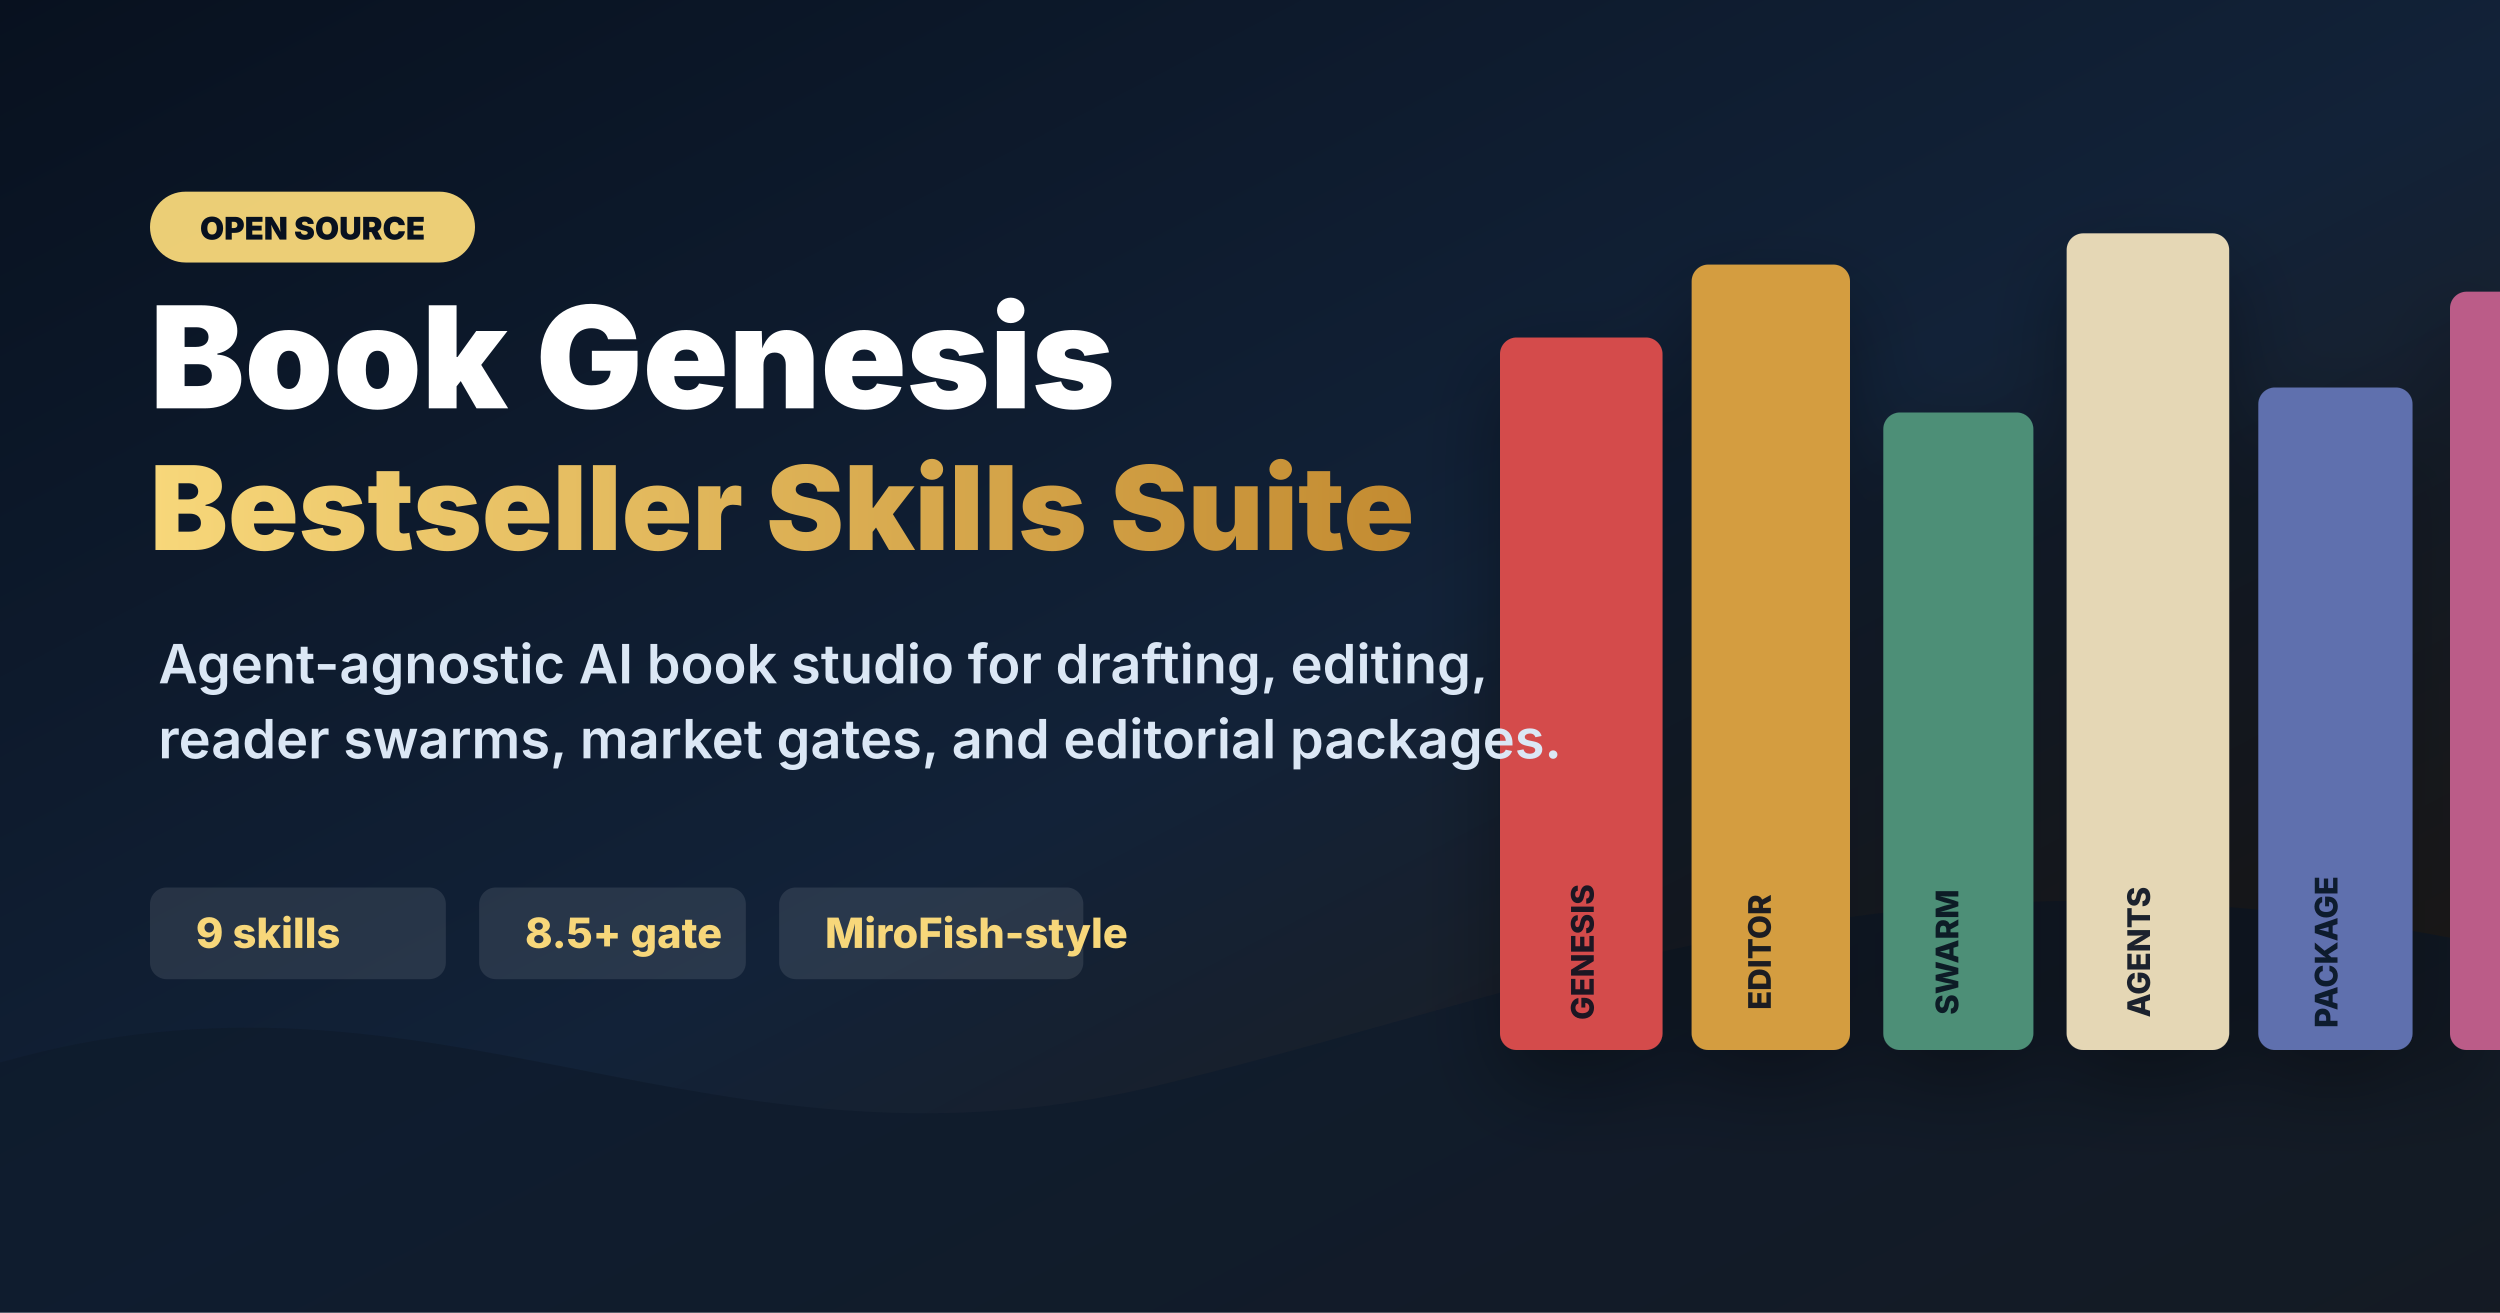
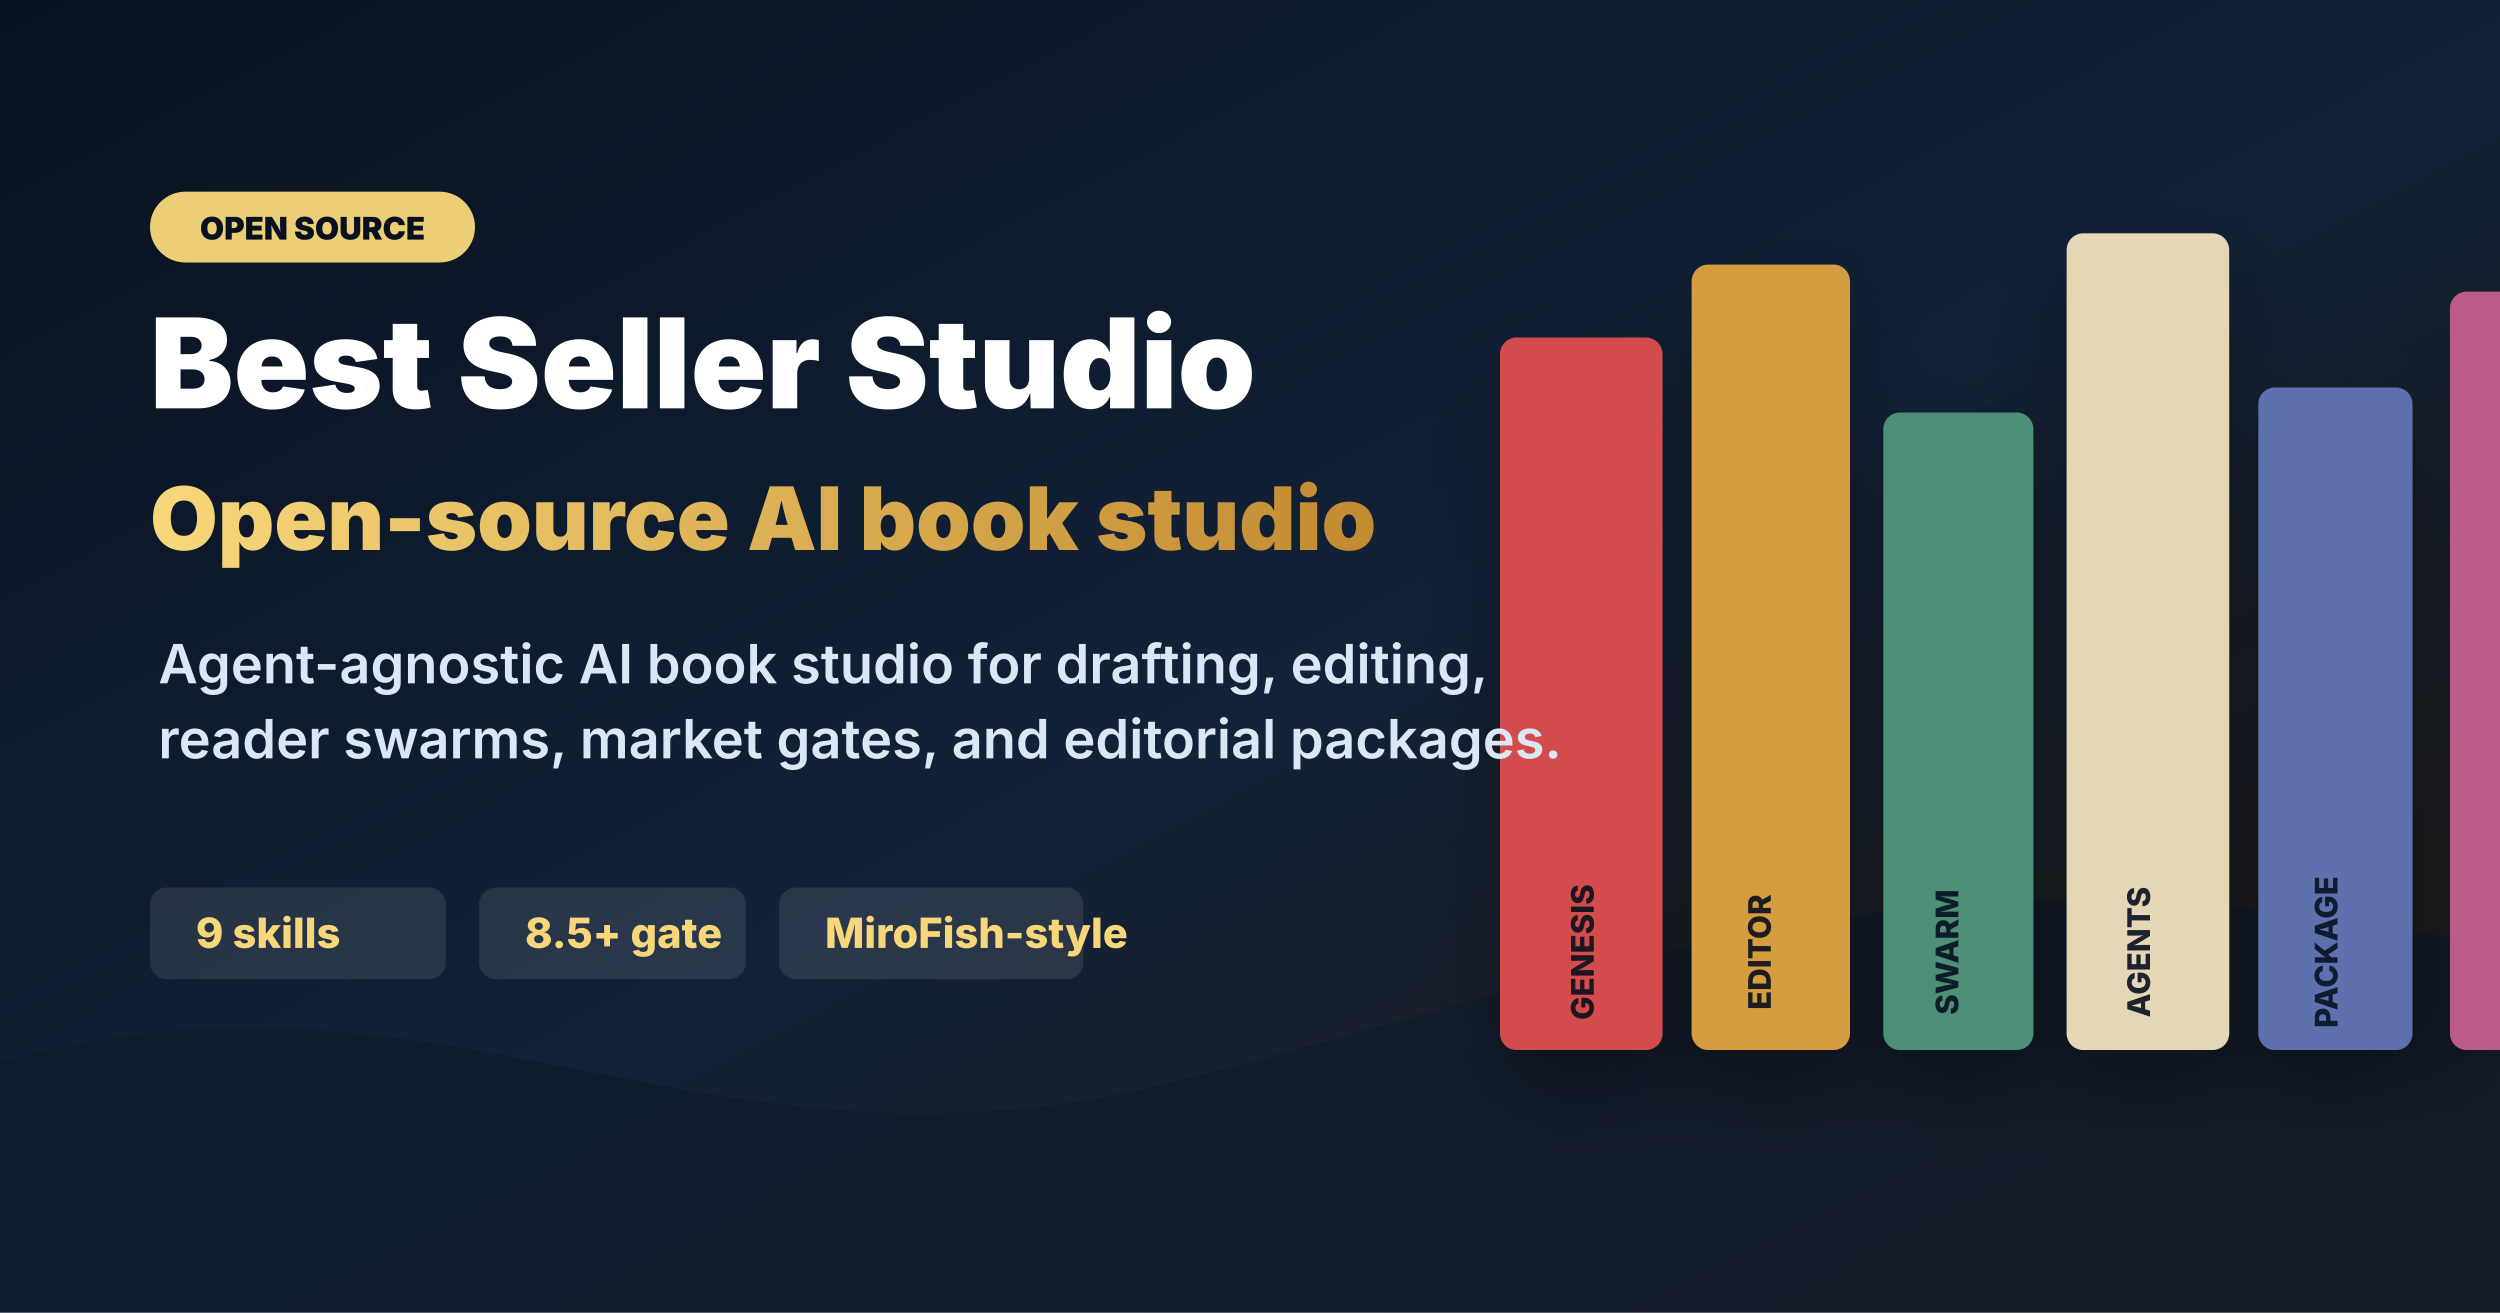
<svg xmlns="http://www.w3.org/2000/svg" width="1200" height="630" viewBox="0 0 1200 630" role="img" aria-labelledby="title desc">
  <defs>
    <linearGradient id="bg" x1="0" y1="0" x2="1" y2="1">
      <stop offset="0" stop-color="#08111f" />
      <stop offset="0.52" stop-color="#122238" />
      <stop offset="1" stop-color="#241a10" />
    </linearGradient>
    <linearGradient id="gold" x1="0" y1="0" x2="1" y2="0">
      <stop offset="0" stop-color="#f7d77a" />
      <stop offset="1" stop-color="#c38b31" />
    </linearGradient>
    <filter id="shadow" x="-20%" y="-20%" width="140%" height="140%">
      <feDropShadow dx="0" dy="18" stdDeviation="20" flood-color="#000000" flood-opacity="0.35" />
    </filter>
  </defs>
  <rect width="1200" height="630" fill="url(#bg)" />
  <path d="M0 510 C210 450 340 575 560 520 C770 468 920 395 1200 455 L1200 630 L0 630 Z" fill="#0e1a2b" opacity="0.72" />
  <g filter="url(#shadow)" transform="translate(720 112)">
    <rect x="0" y="50" width="78" height="342" rx="8" fill="#d44b4b" />
    <rect x="92" y="15" width="76" height="377" rx="8" fill="#d49d3f" />
    <rect x="184" y="86" width="72" height="306" rx="8" fill="#4d8f77" />
    <rect x="272" y="0" width="78" height="392" rx="8" fill="#e5d7b5" />
    <rect x="364" y="74" width="74" height="318" rx="8" fill="#5f6fae" />
    <rect x="456" y="28" width="74" height="364" rx="8" fill="#bb5b88" />
    <g fill="#08111f" opacity="0.9" font-family="Inter,Segoe UI,Arial,sans-serif" font-size="15" font-weight="800">
      <text transform="translate(45 345) rotate(-90)" text-anchor="middle">GENESIS</text>
      <text transform="translate(130 345) rotate(-90)" text-anchor="middle">EDITOR</text>
      <text transform="translate(220 345) rotate(-90)" text-anchor="middle">SWARM</text>
      <text transform="translate(312 345) rotate(-90)" text-anchor="middle">AGENTS</text>
      <text transform="translate(402 345) rotate(-90)" text-anchor="middle">PACKAGE</text>
      <text transform="translate(494 345) rotate(-90)" text-anchor="middle">HUMANIZER</text>
    </g>
  </g>
  <g transform="translate(72 92)">
    <rect x="0" y="0" width="156" height="34" rx="17" fill="#f7d77a" opacity="0.95" />
    <text x="78" y="23" text-anchor="middle" fill="#08111f" font-family="Inter,Segoe UI,Arial,sans-serif" font-size="15" font-weight="900">OPEN SOURCE</text>
-     <text x="0" y="104" fill="#ffffff" font-family="Inter,Segoe UI,Arial,sans-serif" font-size="68" font-weight="900">Book Genesis</text>
-     <text x="0" y="172" fill="url(#gold)" font-family="Inter,Segoe UI,Arial,sans-serif" font-size="56" font-weight="900">Bestseller Skills Suite</text>
+     <text x="0" y="104" fill="#ffffff" font-family="Inter,Segoe UI,Arial,sans-serif" font-size="60" font-weight="900">Best Seller Studio</text>
+     <text x="0" y="172" fill="url(#gold)" font-family="Inter,Segoe UI,Arial,sans-serif" font-size="42" font-weight="900">Open-source AI book studio</text>
    <text x="4" y="236" fill="#dbe7f5" font-family="Inter,Segoe UI,Arial,sans-serif" font-size="26" font-weight="600">Agent-agnostic AI book studio for drafting, editing,</text>
    <text x="4" y="272" fill="#dbe7f5" font-family="Inter,Segoe UI,Arial,sans-serif" font-size="26" font-weight="600">reader swarms, market gates, and editorial packages.</text>
    <g transform="translate(0 334)" font-family="Inter,Segoe UI,Arial,sans-serif" font-size="20" font-weight="800">
      <rect x="0" y="0" width="142" height="44" rx="8" fill="#ffffff" opacity="0.1" />
      <rect x="158" y="0" width="128" height="44" rx="8" fill="#ffffff" opacity="0.1" />
      <rect x="302" y="0" width="146" height="44" rx="8" fill="#ffffff" opacity="0.1" />
      <text x="22" y="29" fill="#f7d77a">9 skills</text>
      <text x="180" y="29" fill="#f7d77a">8.5+ gate</text>
      <text x="324" y="29" fill="#f7d77a">MiroFish-style</text>
    </g>
  </g>
</svg>
